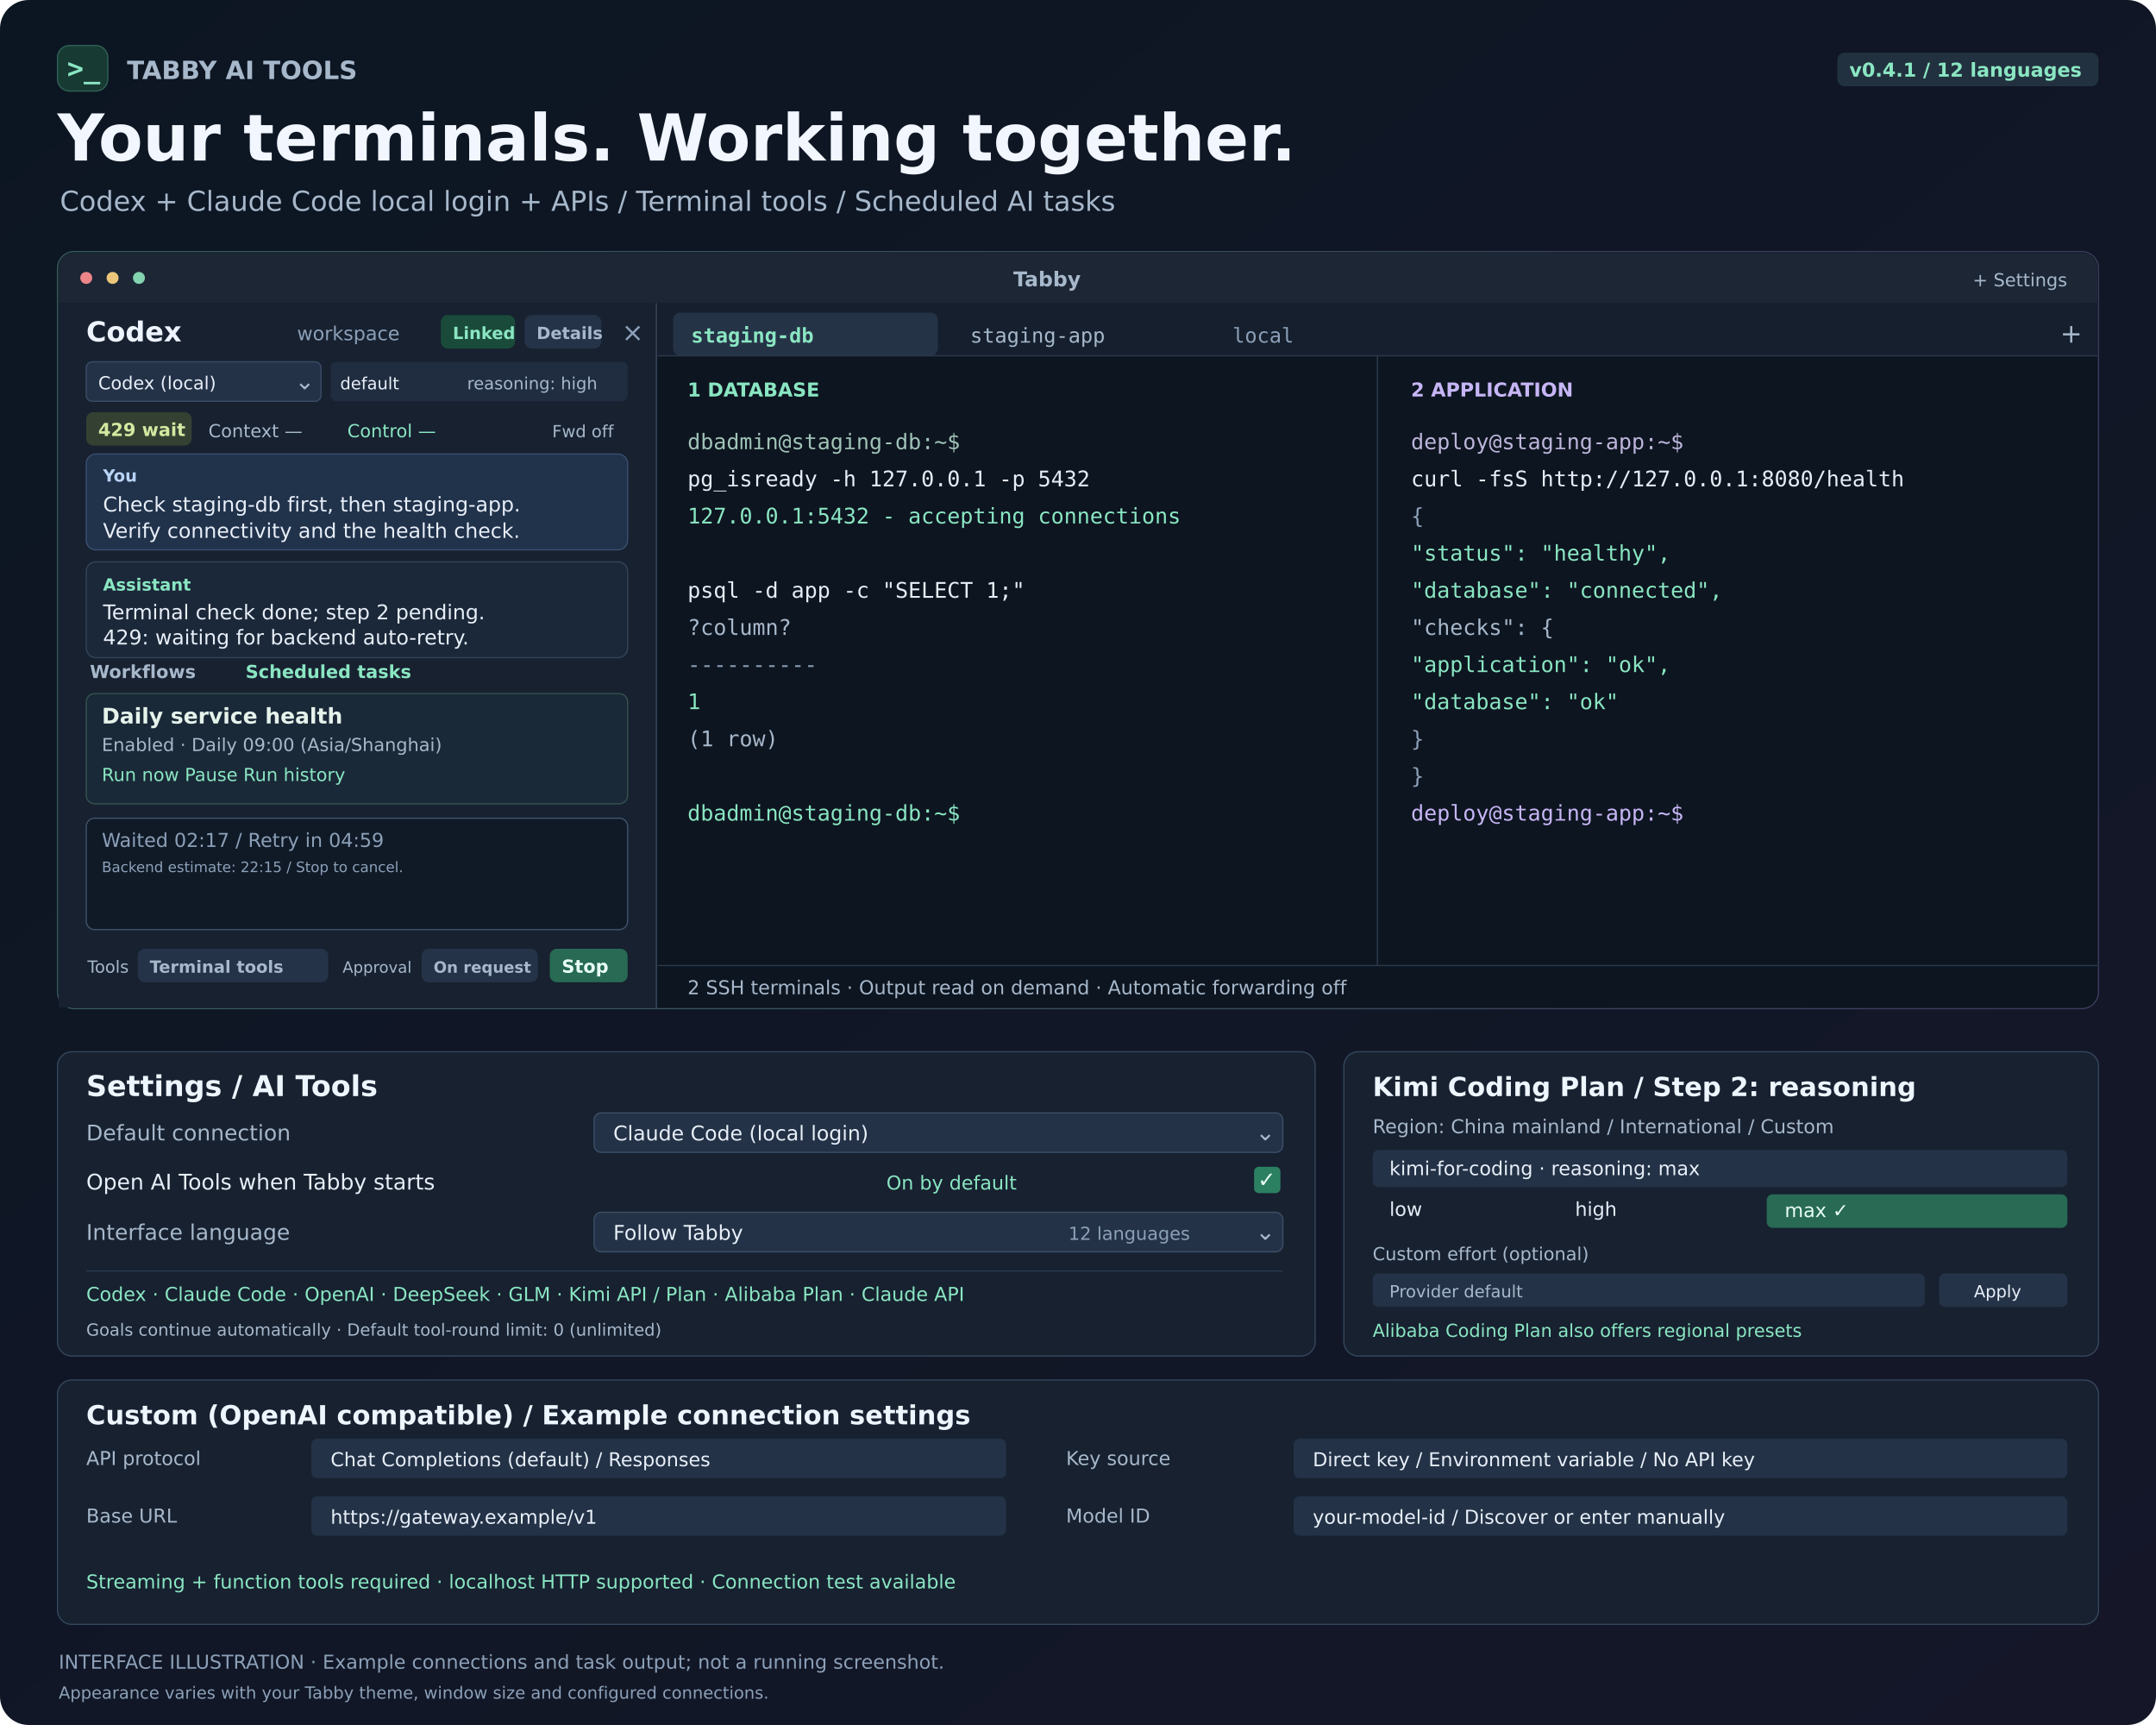
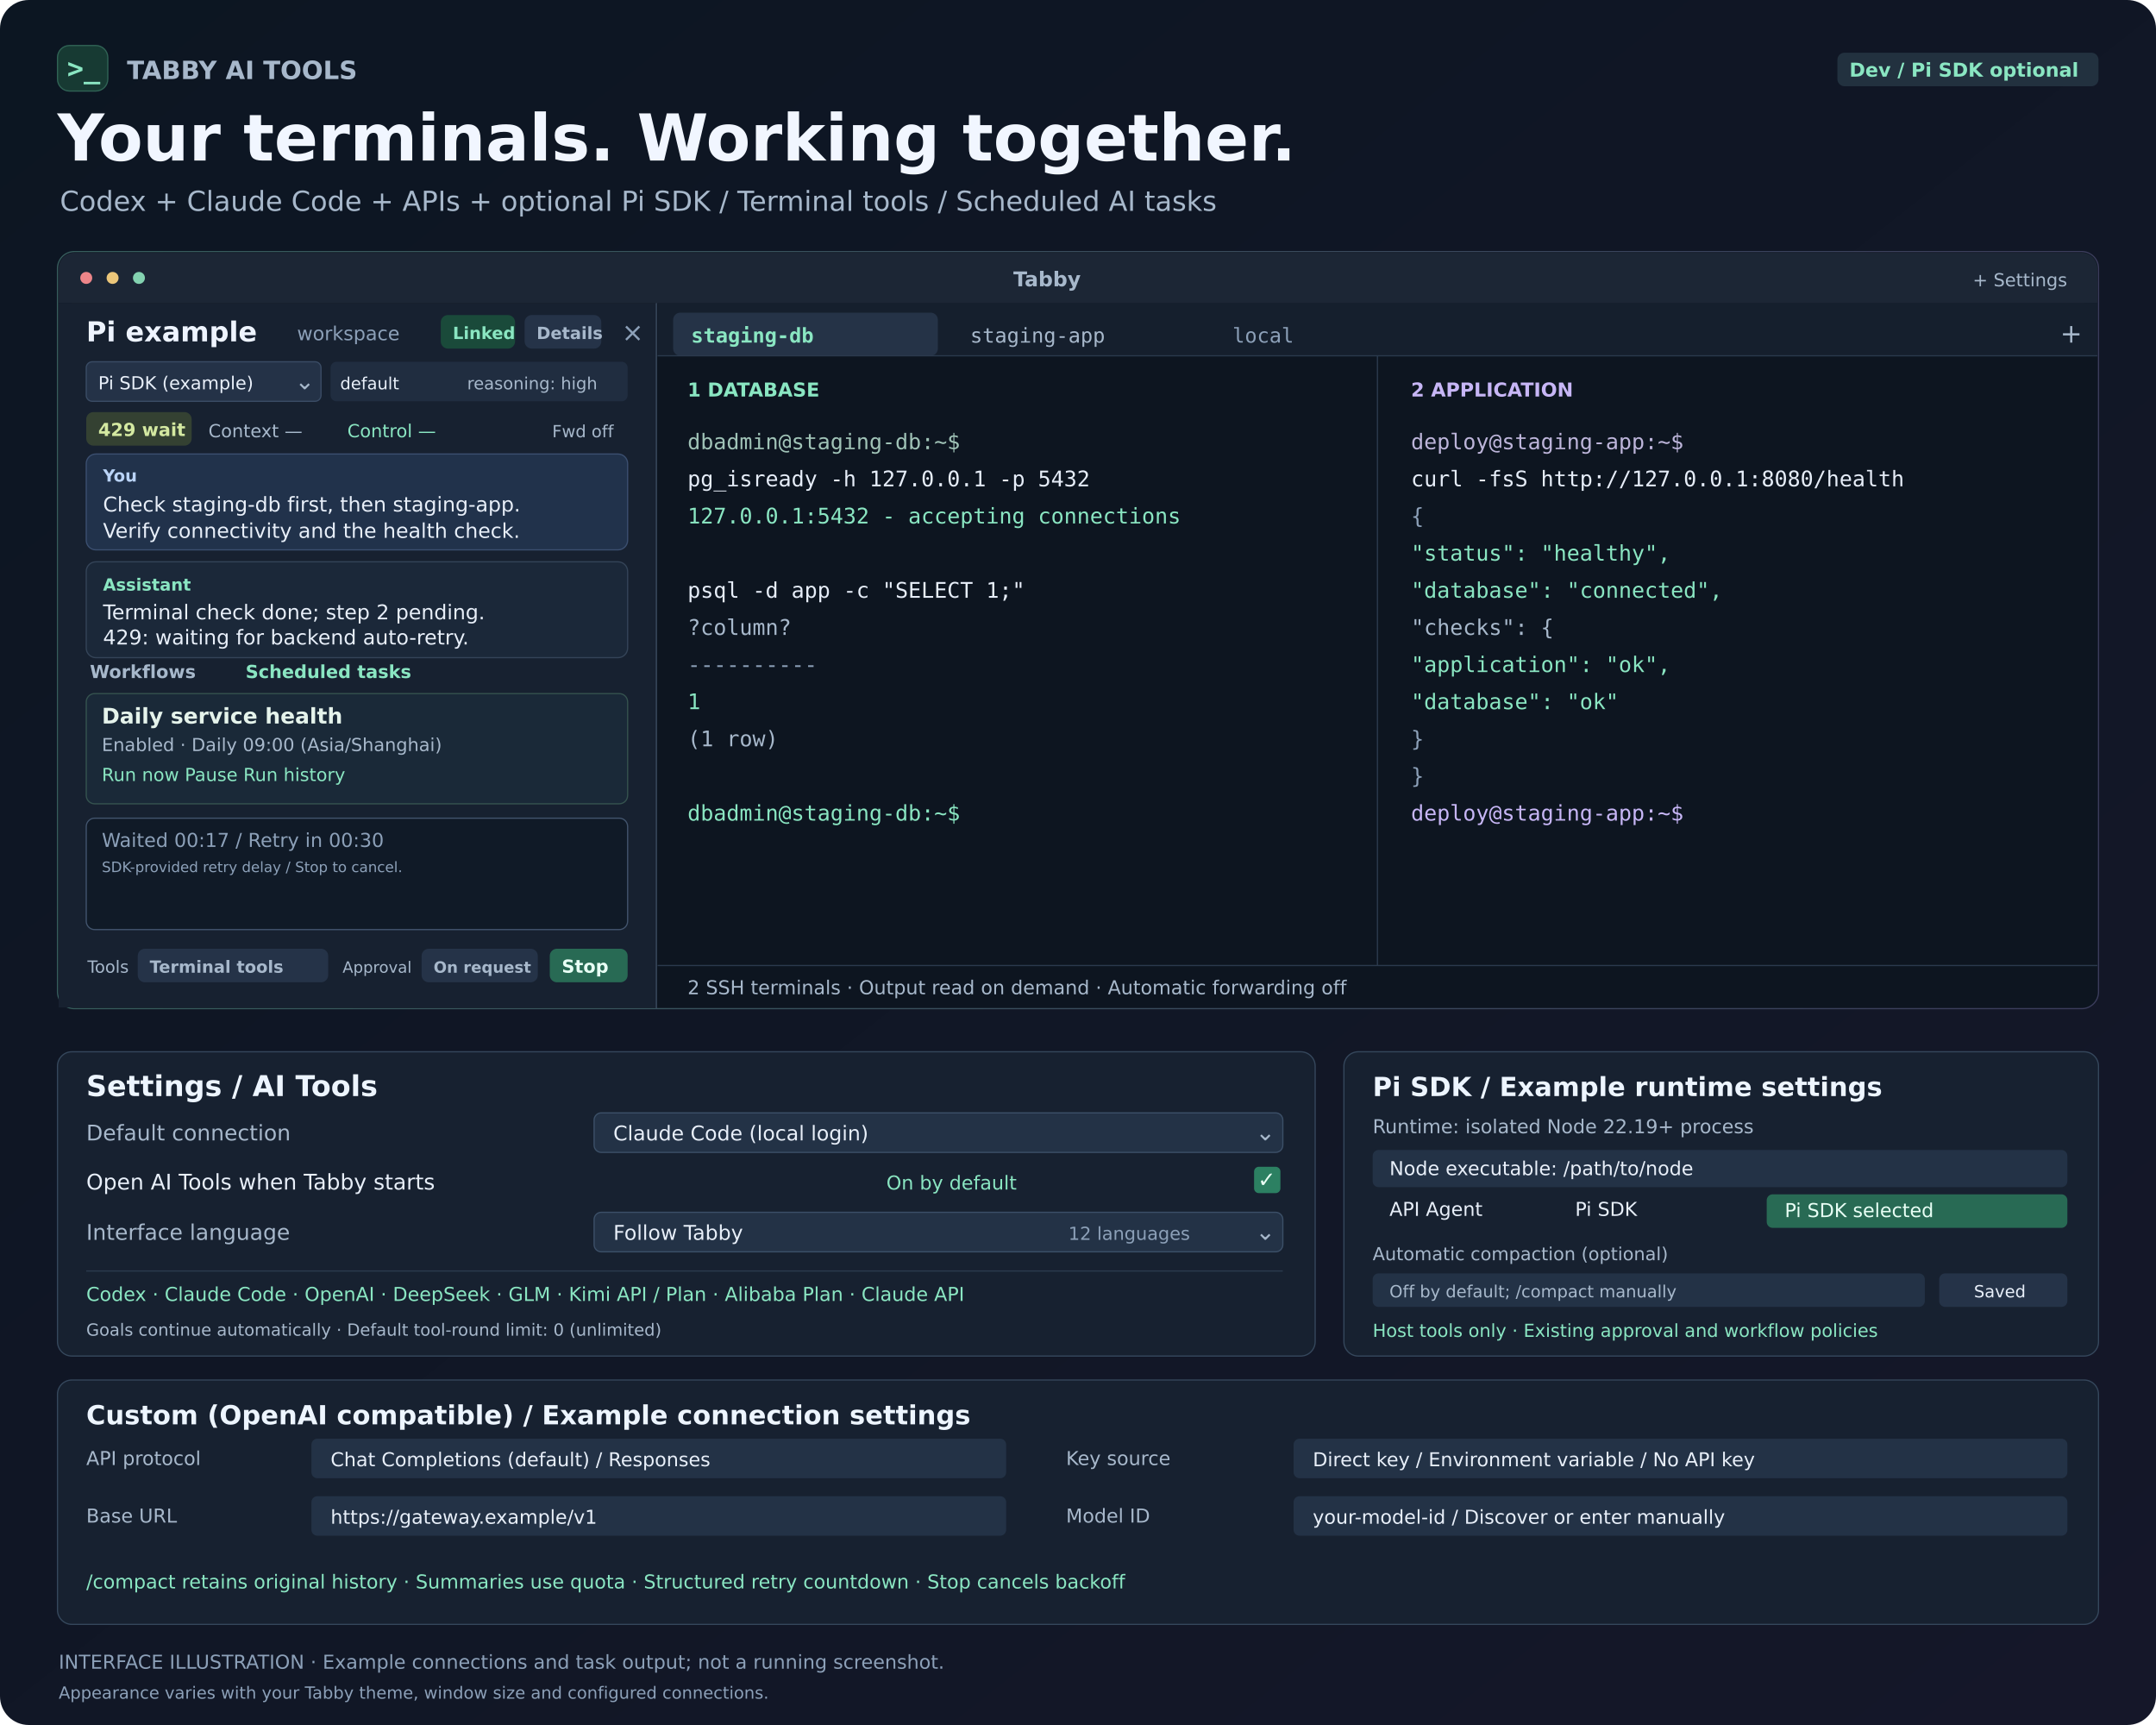
<svg xmlns="http://www.w3.org/2000/svg" width="1800" height="1440" viewBox="0 0 1800 1440" role="img" aria-labelledby="title desc">
  <defs>
    <linearGradient id="background" x2="1" y2="1">
      <stop stop-color="#0c1622" />
      <stop offset="1" stop-color="#151729" />
    </linearGradient>
    <linearGradient id="outline">
      <stop stop-color="#375d5d" />
      <stop offset="1" stop-color="#3b3d5c" />
    </linearGradient>
  </defs>
  <style>
text{font-family:"DejaVu Sans",sans-serif;fill:#e8eff9}
.mono{font-family:"DejaVu Sans Mono",monospace}
</style>
  <rect x="0" y="0" width="1800" height="1440" rx="24" fill="url(#background)" />
  <rect x="48" y="38" width="42" height="38" rx="10" fill="#173a33" stroke="#306355" />
  <text x="56" y="65" font-size="23" font-weight="700" style="fill:#8ae6c2" class="mono">&gt;_</text>
  <text x="106" y="66" font-size="21" font-weight="700" style="fill:#a7b8cb">TABBY AI TOOLS</text>
  <rect x="1534" y="44" width="218" height="28" rx="6" fill="#22313f" />
-   <text x="1544" y="64" font-size="16" font-weight="600" style="fill:#8ae6c2">v0.4.1 / 12 languages</text>
+   <text x="1544" y="64" font-size="16" font-weight="600" style="fill:#8ae6c2">Dev / Pi SDK optional</text>
  <text x="48" y="134" font-size="54" font-weight="700" style="fill:#f1f6ff">Your terminals. Working together.</text>
-   <text x="50" y="176" font-size="23" font-weight="400" style="fill:#a7b8cb">Codex + Claude Code local login + APIs  /  Terminal tools  /  Scheduled AI tasks</text>
+   <text x="50" y="176" font-size="23" font-weight="400" style="fill:#a7b8cb">Codex + Claude Code + APIs + optional Pi SDK  /  Terminal tools  /  Scheduled AI tasks</text>
  <rect x="48" y="210" width="1704" height="632" rx="14" fill="#0d1520" stroke="url(#outline)" />
  <rect x="49" y="211" width="1702" height="42" rx="13" fill="#1c2635" />
  <rect x="49" y="235" width="1702" height="18" rx="0" fill="#1c2635" />
  <circle cx="72" cy="232" r="5" fill="#ed8589" />
  <circle cx="94" cy="232" r="5" fill="#ebc67a" />
  <circle cx="116" cy="232" r="5" fill="#83d2b0" />
  <text x="846" y="239" font-size="17" font-weight="600" style="fill:#a7b8cb">Tabby</text>
  <text x="1647" y="239" font-size="15" font-weight="400" style="fill:#a7b8cb">+    Settings</text>
  <rect x="49" y="253" width="499" height="588" rx="0" fill="#172130" />
  <path d="M548 253L548 842" stroke="#3b4b60" />
-   <text x="72" y="285" font-size="23" font-weight="700" style="fill:#eef4ff">Codex</text>
+   <text x="72" y="285" font-size="23" font-weight="700" style="fill:#eef4ff">Pi example</text>
  <text x="248" y="284" font-size="16" font-weight="400" style="fill:#8ca0b8">workspace</text>
  <rect x="368" y="263" width="62" height="28" rx="6" fill="#1a4a3a" />
  <text x="378" y="283" font-size="14" font-weight="600" style="fill:#8ae6c2">Linked</text>
  <rect x="438" y="263" width="64" height="28" rx="6" fill="#253348" />
  <text x="448" y="283" font-size="14" font-weight="600" style="fill:#a7b8cb">Details</text>
  <text x="519" y="285" font-size="22" font-weight="400" style="fill:#8ca0b8">×</text>
  <rect x="72" y="302" width="196" height="33" rx="5" fill="#243247" stroke="#3a4c65" />
-   <text x="82" y="325" font-size="15" style="fill:#e8eff9">Codex (local)</text>
+   <text x="82" y="325" font-size="15" style="fill:#e8eff9">Pi SDK (example)</text>
  <text x="246" y="325" font-size="20" style="fill:#a7b8cb">⌄</text>
  <rect x="276" y="302" width="248" height="33" rx="5" fill="#202d40" />
  <text x="284" y="325" font-size="14" style="fill:#e8eff9">default</text>
  <text x="390" y="325" font-size="14" style="fill:#a7b8cb">reasoning: high</text>
  <g transform="translate(0 -40)">
    <rect x="72" y="384" width="88" height="28" rx="6" fill="#344132" />
    <text x="82" y="404" font-size="15" font-weight="600" style="fill:#d4e9a1">429 wait</text>
    <text x="174" y="405" font-size="15" font-weight="400" style="fill:#a7b8cb">Context —</text>
    <text x="290" y="405" font-size="15" font-weight="400" style="fill:#8ae6c2">Control —</text>
    <text x="461" y="405" font-size="14" font-weight="400" style="fill:#a7b8cb">Fwd off</text>
    <rect x="72" y="419" width="452" height="80" rx="8" fill="#21324b" stroke="#3b4f70" />
    <text x="86" y="442" font-size="14" font-weight="600" style="fill:#b9d3f7">You</text>
    <text x="86" y="467" font-size="17" font-weight="400" style="fill:#e8eff9">Check staging-db first, then staging-app.</text>
    <text x="86" y="489" font-size="17" font-weight="400" style="fill:#e8eff9">Verify connectivity and the health check.</text>
    <rect x="72" y="509" width="452" height="80" rx="8" fill="#1b2839" stroke="#344458" />
    <text x="86" y="533" font-size="14" font-weight="600" style="fill:#8ae6c2">Assistant</text>
    <text x="86" y="557" font-size="17" font-weight="400" style="fill:#e8eff9">Terminal check done; step 2 pending.</text>
    <text x="86" y="578" font-size="17" font-weight="400" style="fill:#e8eff9">429: waiting for backend auto-retry.</text>
    <text x="75" y="606" font-size="15" font-weight="600" style="fill:#a7b8cb">Workflows</text>
    <text x="205" y="606" font-size="15" font-weight="600" style="fill:#8ae6c2">Scheduled tasks</text>
    <rect x="72" y="619" width="452" height="92" rx="7" fill="#1a2938" stroke="#35534f" />
    <text x="85" y="644" font-size="18" font-weight="600" style="fill:#e5f3eb">Daily service health</text>
    <text x="85" y="667" font-size="15" font-weight="400" style="fill:#a7b8cb">Enabled · Daily 09:00 (Asia/Shanghai)</text>
    <text x="85" y="692" font-size="15" font-weight="400" style="fill:#8ae6c2">Run now    Pause    Run history</text>
  </g>
  <rect x="72" y="683" width="452" height="93" rx="7" fill="#101a27" stroke="#42546d" />
-   <text x="85" y="707" font-size="16" font-weight="400" style="fill:#8ca0b8">Waited 02:17 / Retry in 04:59</text>
-   <text x="85" y="728" font-size="12" font-weight="400" style="fill:#8ca0b8">Backend estimate: 22:15 / Stop to cancel.</text>
+   <text x="85" y="707" font-size="16" font-weight="400" style="fill:#8ca0b8">Waited 00:17 / Retry in 00:30</text>
+   <text x="85" y="728" font-size="12" font-weight="400" style="fill:#8ca0b8">SDK-provided retry delay / Stop to cancel.</text>
  <text x="73" y="812" font-size="14" font-weight="400" style="fill:#a7b8cb">Tools</text>
  <rect x="115" y="792" width="159" height="28" rx="6" fill="#253348" />
  <text x="125" y="812" font-size="14" font-weight="600" style="fill:#a7b8cb">Terminal tools</text>
  <text x="286" y="812" font-size="13" font-weight="400" style="fill:#a7b8cb">Approval</text>
  <rect x="352" y="792" width="97" height="28" rx="6" fill="#253348" />
  <text x="362" y="812" font-size="13" font-weight="600" style="fill:#a7b8cb">On request</text>
  <rect x="459" y="792" width="65" height="28" rx="6" fill="#286a54" />
  <text x="469" y="812" font-size="15" font-weight="600" style="fill:#e8fff5">Stop</text>
  <rect x="549" y="253" width="1202" height="44" rx="0" fill="#151f2d" />
  <rect x="562" y="261" width="221" height="36" rx="6" fill="#253347" />
  <text x="577" y="286" font-size="17" font-weight="600" style="fill:#8ae6c2" class="mono">staging-db</text>
  <text x="810" y="286" font-size="17" font-weight="500" style="fill:#a7b8cb" class="mono">staging-app</text>
  <text x="1029" y="286" font-size="17" font-weight="400" style="fill:#8ca0b8" class="mono">local</text>
  <text x="1720" y="286" font-size="22" font-weight="400" style="fill:#a7b8cb">+</text>
  <path d="M549 297H1751" stroke="#2b3a4d" />
  <path d="M1150 297L1150 806" stroke="#2b3a4d" />
  <text x="574" y="331" font-size="16" font-weight="700" style="fill:#8ae6c2">1  DATABASE</text>
  <text x="1178" y="331" font-size="16" font-weight="700" style="fill:#c7b6f6">2  APPLICATION</text>
  <text x="574" y="375" font-size="18" font-weight="400" style="fill:#a0c3b7" class="mono">dbadmin@staging-db:~$</text>
  <text x="574" y="406" font-size="18" font-weight="400" style="fill:#e6edf8" class="mono">pg_isready -h 127.0.0.1 -p 5432</text>
  <text x="574" y="437" font-size="18" font-weight="400" style="fill:#8ae6c2" class="mono">127.0.0.1:5432 - accepting connections</text>
  <text x="574" y="468" font-size="18" font-weight="400" style="fill:" class="mono" />
  <text x="574" y="499" font-size="18" font-weight="400" style="fill:#e6edf8" class="mono">psql -d app -c "SELECT 1;"</text>
  <text x="574" y="530" font-size="18" font-weight="400" style="fill:#a7b8cb" class="mono"> ?column?</text>
  <text x="574" y="561" font-size="18" font-weight="400" style="fill:#8ca0b8" class="mono">----------</text>
  <text x="574" y="592" font-size="18" font-weight="400" style="fill:#8ae6c2" class="mono">        1</text>
  <text x="574" y="623" font-size="18" font-weight="400" style="fill:#a7b8cb" class="mono">(1 row)</text>
  <text x="574" y="654" font-size="18" font-weight="400" style="fill:" class="mono" />
  <text x="574" y="685" font-size="18" font-weight="400" style="fill:#8ae6c2" class="mono">dbadmin@staging-db:~$</text>
  <text x="1178" y="375" font-size="18" font-weight="400" style="fill:#bdb5da" class="mono">deploy@staging-app:~$</text>
  <text x="1178" y="406" font-size="18" font-weight="400" style="fill:#e6edf8" class="mono">curl -fsS http://127.0.0.1:8080/health</text>
  <text x="1178" y="437" font-size="18" font-weight="400" style="fill:#8ca0b8" class="mono">{</text>
  <text x="1178" y="468" font-size="18" font-weight="400" style="fill:#8ae6c2" class="mono">  "status": "healthy",</text>
  <text x="1178" y="499" font-size="18" font-weight="400" style="fill:#8ae6c2" class="mono">  "database": "connected",</text>
  <text x="1178" y="530" font-size="18" font-weight="400" style="fill:#a7b8cb" class="mono">  "checks": {</text>
  <text x="1178" y="561" font-size="18" font-weight="400" style="fill:#8ae6c2" class="mono">    "application": "ok",</text>
  <text x="1178" y="592" font-size="18" font-weight="400" style="fill:#8ae6c2" class="mono">    "database": "ok"</text>
  <text x="1178" y="623" font-size="18" font-weight="400" style="fill:#8ca0b8" class="mono">  }</text>
  <text x="1178" y="654" font-size="18" font-weight="400" style="fill:#8ca0b8" class="mono">}</text>
  <text x="1178" y="685" font-size="18" font-weight="400" style="fill:#c7b6f6" class="mono">deploy@staging-app:~$</text>
  <path d="M549 806H1751" stroke="#2b3a4d" />
  <text x="574" y="830" font-size="16" font-weight="400" style="fill:#a7b8cb">2 SSH terminals · Output read on demand · Automatic forwarding off</text>
  <rect x="48" y="878" width="1050" height="254" rx="12" fill="#172130" stroke="#35475c" />
  <text x="72" y="915" font-size="24" font-weight="650" style="fill:#edf5ff">Settings  /  AI Tools</text>
  <text x="72" y="952" font-size="18" font-weight="400" style="fill:#a7b8cb">Default connection</text>
  <rect x="496" y="929" width="575" height="33" rx="6" fill="#233246" stroke="#3c5068" />
  <text x="512" y="952" font-size="17" font-weight="400" style="fill:#e8eff9">Claude Code (local login)</text>
  <text x="1048" y="952" font-size="20" font-weight="400" style="fill:#a7b8cb">⌄</text>
  <text x="72" y="993" font-size="18" font-weight="400" style="fill:#e8eff9">Open AI Tools when Tabby starts</text>
  <text x="740" y="993" font-size="16" font-weight="500" style="fill:#8ae6c2">On by default</text>
  <rect x="1047" y="974" width="22" height="22" rx="4" fill="#2c8062" />
  <text x="1050" y="991" font-size="18" font-weight="700" style="fill:#e9fff4">✓</text>
  <text x="72" y="1035" font-size="18" font-weight="400" style="fill:#a7b8cb">Interface language</text>
  <rect x="496" y="1012" width="575" height="33" rx="6" fill="#233246" stroke="#3c5068" />
  <text x="512" y="1035" font-size="17" font-weight="400" style="fill:#e8eff9">Follow Tabby</text>
  <text x="892" y="1035" font-size="15" font-weight="400" style="fill:#8ca0b8">12 languages</text>
  <text x="1048" y="1035" font-size="20" font-weight="400" style="fill:#a7b8cb">⌄</text>
  <path d="M72 1061H1071" stroke="#2b3a4d" />
  <text x="72" y="1086" font-size="16" font-weight="500" style="fill:#8ae6c2">Codex · Claude Code · OpenAI · DeepSeek · GLM · Kimi API / Plan · Alibaba Plan · Claude API</text>
  <text x="72" y="1115" font-size="14" style="fill:#a7b8cb">Goals continue automatically · Default tool-round limit: 0 (unlimited)</text>
  <rect x="1122" y="878" width="630" height="254" rx="12" fill="#172130" stroke="#35475c" />
-   <text x="1146" y="915" font-size="22" font-weight="650" style="fill:#edf5ff">Kimi Coding Plan  /  Step 2: reasoning</text>
-   <text x="1146" y="946" font-size="16" style="fill:#a7b8cb">Region: China mainland / International / Custom</text>
+   <text x="1146" y="915" font-size="22" font-weight="650" style="fill:#edf5ff">Pi SDK  /  Example runtime settings</text>
+   <text x="1146" y="946" font-size="16" style="fill:#a7b8cb">Runtime: isolated Node 22.19+ process</text>
  <rect x="1146" y="960" width="580" height="31" rx="5" fill="#233246" />
-   <text x="1160" y="981" font-size="16">kimi-for-coding · reasoning: max</text>
-   <text x="1160" y="1015" font-size="16">low</text>
-   <text x="1315" y="1015" font-size="16">high</text>
+   <text x="1160" y="981" font-size="16">Node executable: /path/to/node</text>
+   <text x="1160" y="1015" font-size="16">API Agent</text>
+   <text x="1315" y="1015" font-size="16">Pi SDK</text>
  <rect x="1475" y="997" width="251" height="28" rx="5" fill="#286a54" />
-   <text x="1490" y="1016" font-size="16" style="fill:#e8fff5">max  ✓</text>
-   <text x="1146" y="1052" font-size="15" style="fill:#a7b8cb">Custom effort (optional)</text>
+   <text x="1490" y="1016" font-size="16" style="fill:#e8fff5">Pi SDK selected</text>
+   <text x="1146" y="1052" font-size="15" style="fill:#a7b8cb">Automatic compaction (optional)</text>
  <rect x="1146" y="1063" width="461" height="28" rx="5" fill="#233246" />
-   <text x="1160" y="1083" font-size="14" style="fill:#a7b8cb">Provider default</text>
+   <text x="1160" y="1083" font-size="14" style="fill:#a7b8cb">Off by default; /compact manually</text>
  <rect x="1619" y="1063" width="107" height="28" rx="5" fill="#253348" />
-   <text x="1648" y="1083" font-size="14">Apply</text>
-   <text x="1146" y="1116" font-size="15" style="fill:#8ae6c2">Alibaba Coding Plan also offers regional presets</text>
+   <text x="1648" y="1083" font-size="14">Saved</text>
+   <text x="1146" y="1116" font-size="15" style="fill:#8ae6c2">Host tools only · Existing approval and workflow policies</text>
  <rect x="48" y="1152" width="1704" height="204" rx="12" fill="#172130" stroke="#35475c" />
  <text x="72" y="1189" font-size="22" font-weight="650" style="fill:#edf5ff">Custom (OpenAI compatible)  /  Example connection settings</text>
  <text x="72" y="1223" font-size="16" style="fill:#a7b8cb">API protocol</text>
  <rect x="260" y="1201" width="580" height="33" rx="5" fill="#233246" />
  <text x="276" y="1224" font-size="16">Chat Completions (default)  /  Responses</text>
  <text x="890" y="1223" font-size="16" style="fill:#a7b8cb">Key source</text>
  <rect x="1080" y="1201" width="646" height="33" rx="5" fill="#233246" />
  <text x="1096" y="1224" font-size="16">Direct key  /  Environment variable  /  No API key</text>
  <text x="72" y="1271" font-size="16" style="fill:#a7b8cb">Base URL</text>
  <rect x="260" y="1249" width="580" height="33" rx="5" fill="#233246" />
  <text x="276" y="1272" font-size="16">https://gateway.example/v1</text>
  <text x="890" y="1271" font-size="16" style="fill:#a7b8cb">Model ID</text>
  <rect x="1080" y="1249" width="646" height="33" rx="5" fill="#233246" />
  <text x="1096" y="1272" font-size="16">your-model-id  /  Discover or enter manually</text>
-   <text x="72" y="1326" font-size="16" style="fill:#8ae6c2">Streaming + function tools required  ·  localhost HTTP supported  ·  Connection test available</text>
+   <text x="72" y="1326" font-size="16" style="fill:#8ae6c2">/compact retains original history  ·  Summaries use quota  ·  Structured retry countdown  ·  Stop cancels backoff</text>
  <text x="49" y="1393" font-size="16" font-weight="400" style="fill:#8ca0b8">INTERFACE ILLUSTRATION · Example connections and task output; not a running screenshot.</text>
  <text x="49" y="1418" font-size="14" font-weight="400" style="fill:#8ca0b8">Appearance varies with your Tabby theme, window size and configured connections.</text>
</svg>
